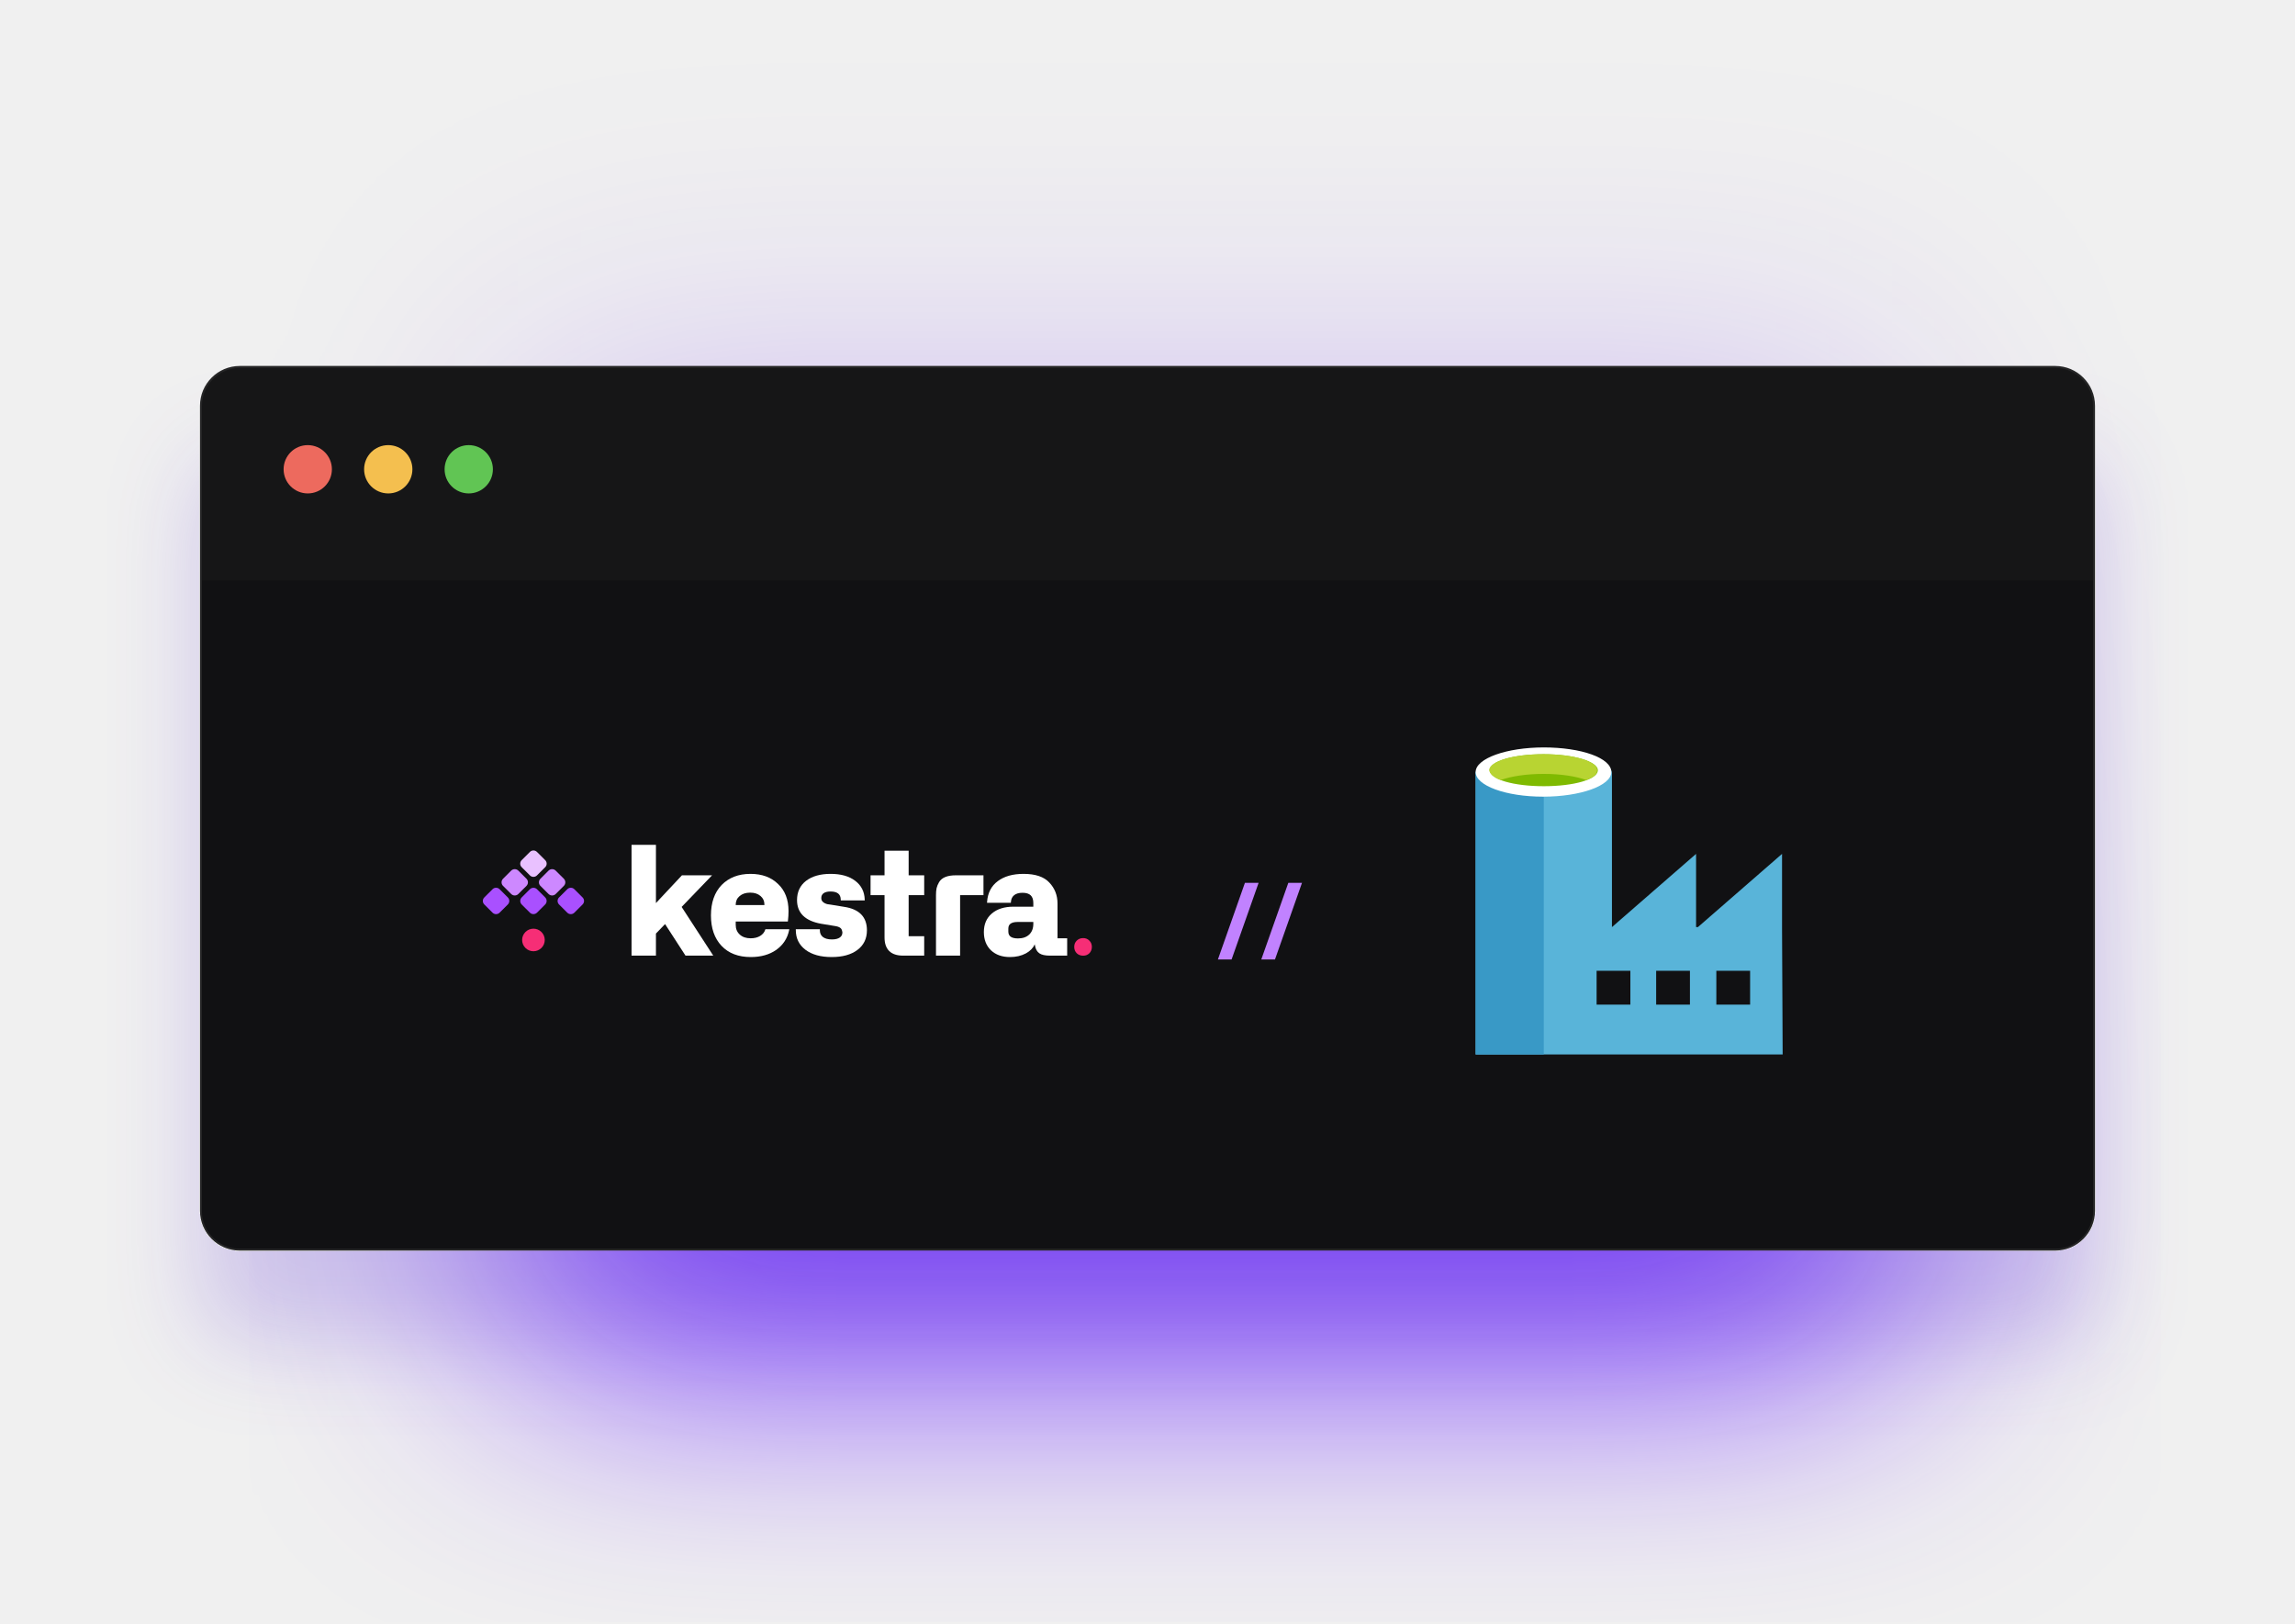
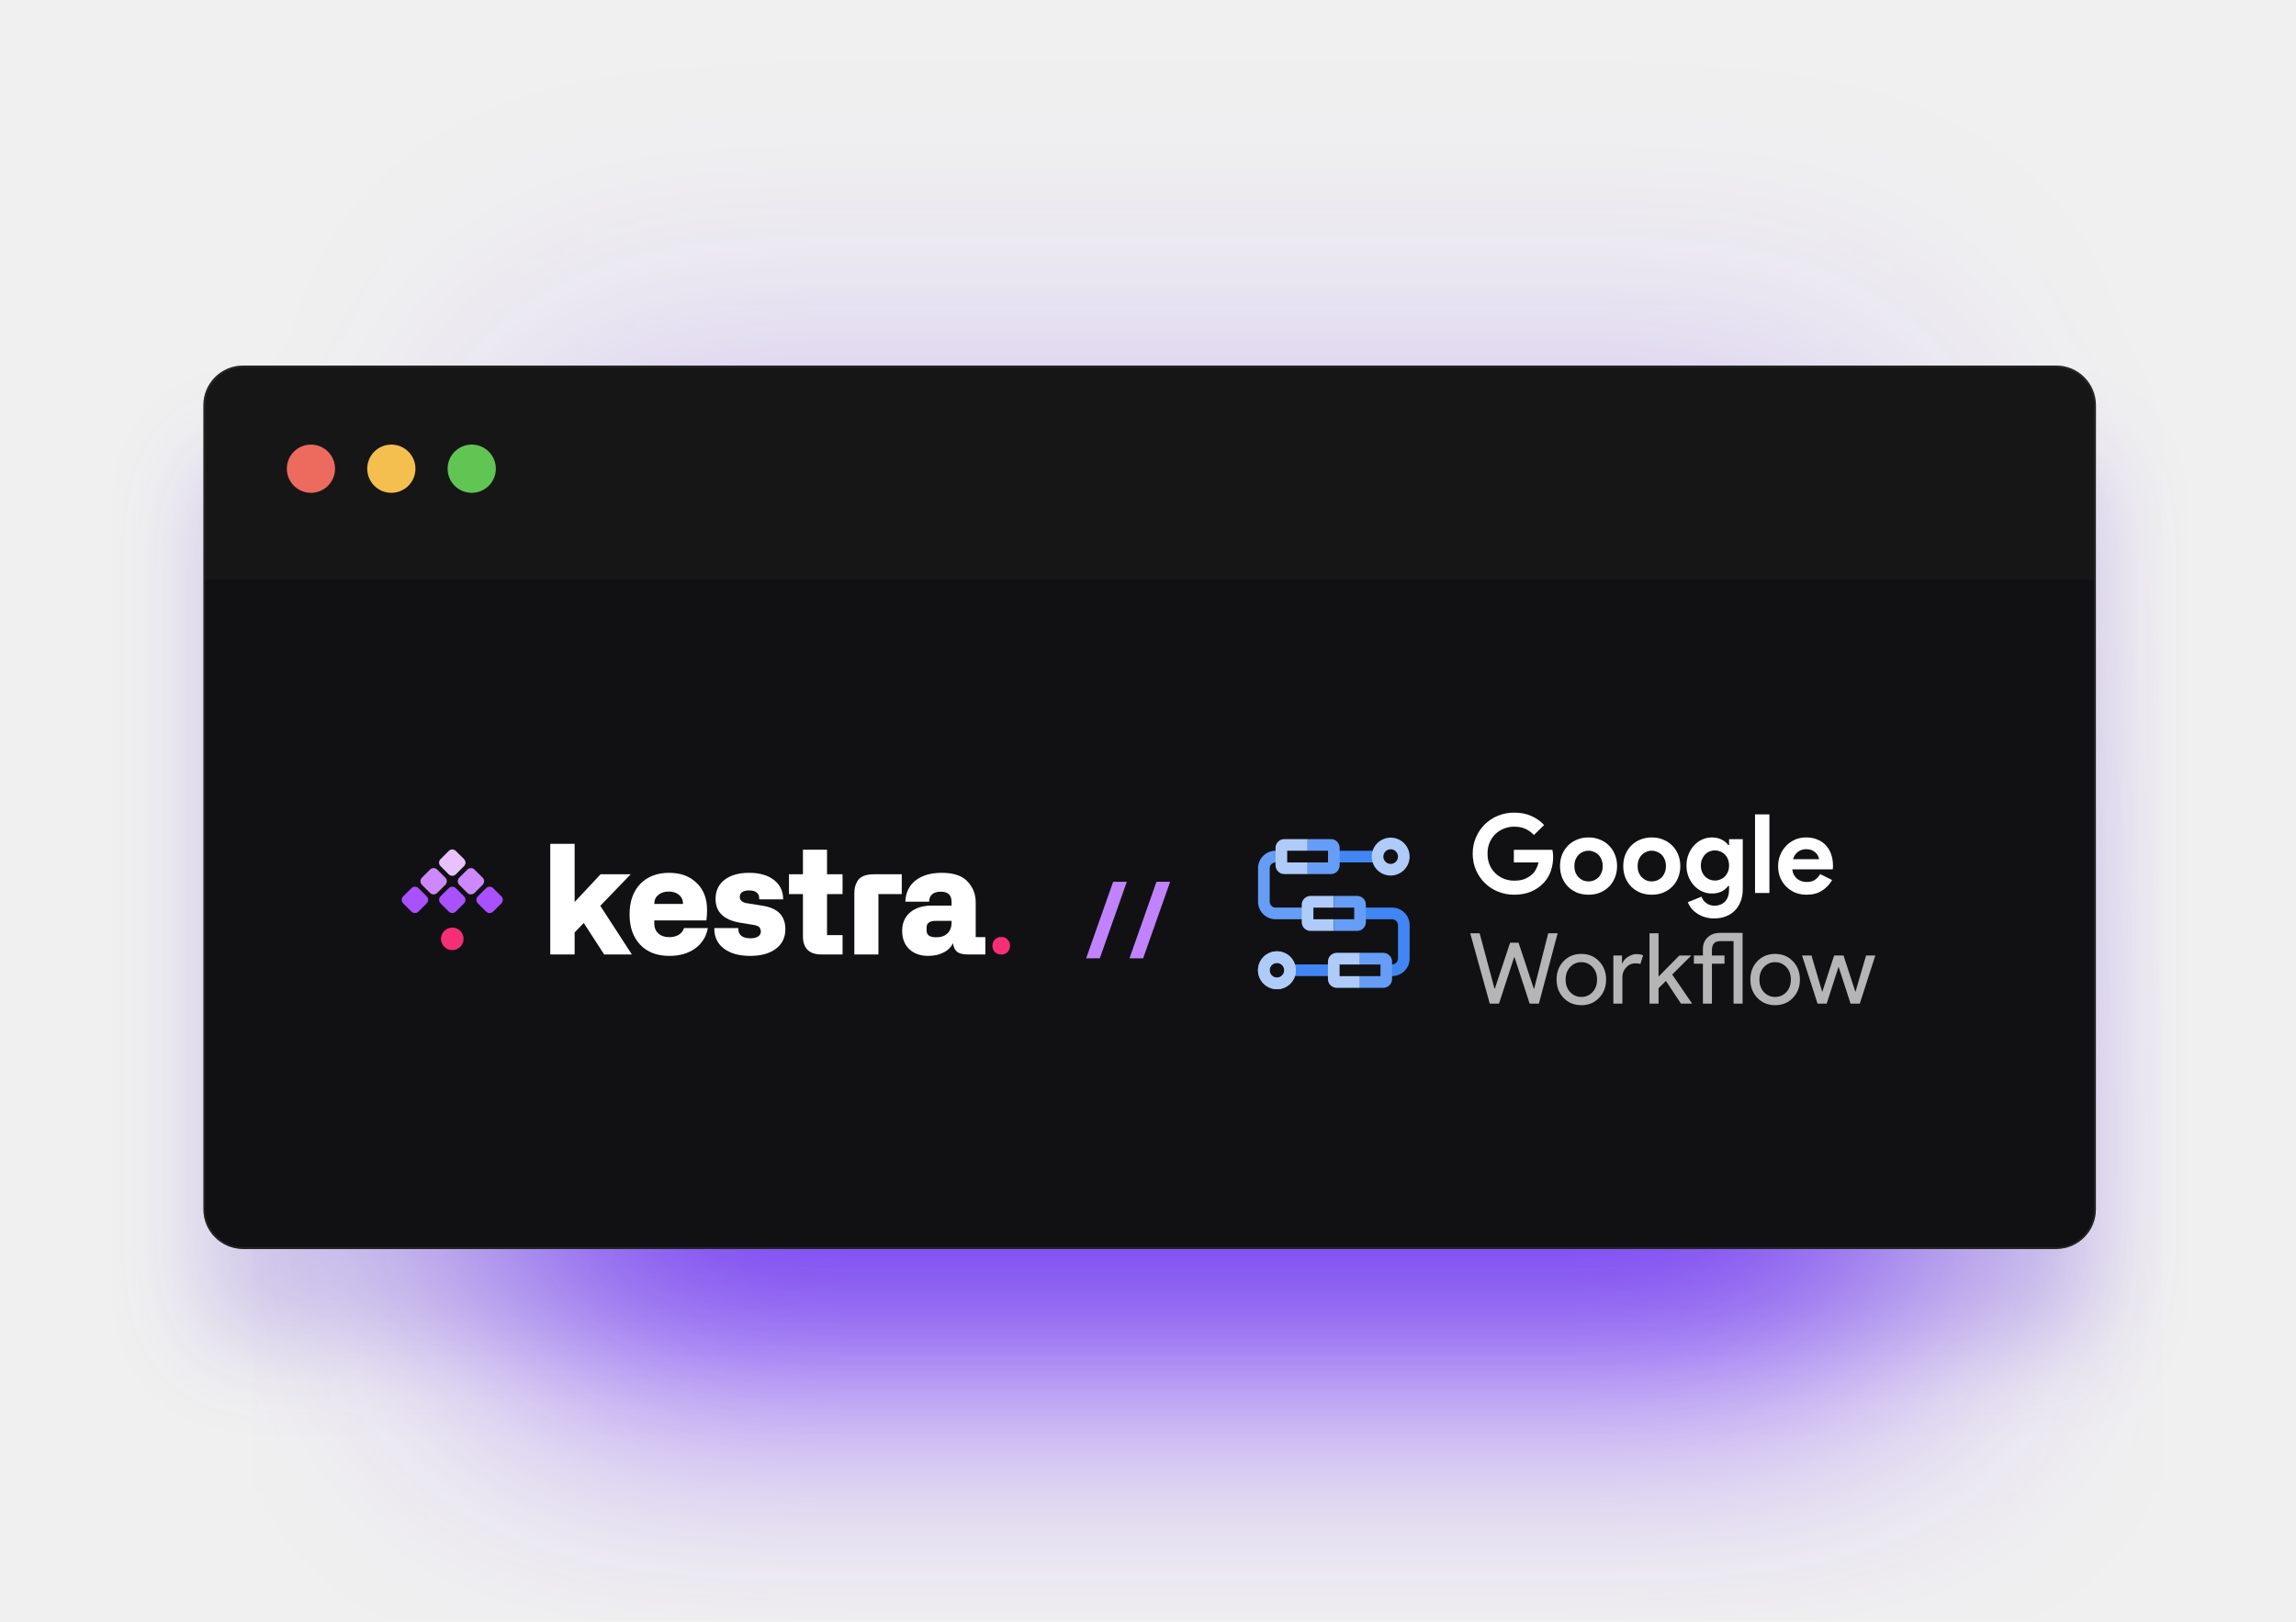
- <svg xmlns="http://www.w3.org/2000/svg" width="598" height="423" viewBox="0 0 598 423" fill="none">
-   <g filter="url(#filter0_f_16013_14372)">
-     <rect width="358.052" height="282.057" transform="matrix(-1 0 0 1 493.043 70.499)" fill="url(#paint0_linear_16013_14372)" />
+ <svg xmlns="http://www.w3.org/2000/svg" width="599" height="423" viewBox="0 0 599 423" fill="none">
+   <g filter="url(#filter0_f_16132_27912)">
+     <rect width="358.052" height="282.057" transform="matrix(-1 0 0 1 493.971 70.499)" fill="url(#paint0_linear_16132_27912)" />
  </g>
-   <g filter="url(#filter1_d_16013_14372)">
-     <rect x="52.37" y="95.613" width="493.261" height="229.981" rx="10.114" fill="#161617" stroke="#252526" stroke-width="0.519" />
-     <path d="M52.629 151.237H545.371V315.48C545.371 320.923 540.959 325.335 535.516 325.335H62.484C57.041 325.335 52.629 320.923 52.629 315.48V151.237Z" fill="#111113" />
-     <g clip-path="url(#clip0_16013_14372)">
-       <path fill-rule="evenodd" clip-rule="evenodd" d="M464.34 241.883V222.484L442.42 241.562H441.94V222.484L420.02 241.562V201.643C420.02 198.276 412.5 194.909 402.58 194.909C392.66 194.909 384.5 198.115 384.5 201.643V274.749H464.5L464.34 241.883ZM402.58 204.849C395.38 204.849 389.62 203.086 389.62 201.162C389.62 199.238 395.38 197.475 402.58 197.475C409.78 197.475 415.54 199.078 415.54 201.162C415.38 203.086 409.62 204.849 402.58 204.849ZM440.34 261.763H431.54V252.945H440.34V261.763ZM424.82 261.763H416.02V252.945H424.82V261.763ZM447.22 261.763V252.945H456.02V261.763H447.22Z" fill="#59B4D9" />
-       <path fill-rule="evenodd" clip-rule="evenodd" d="M384.5 201.163H402.26V274.75H384.5V201.163Z" fill="#3999C6" />
-       <path fill-rule="evenodd" clip-rule="evenodd" d="M419.86 201.163C419.86 204.69 411.86 207.576 402.1 207.576C392.34 207.576 384.5 204.69 384.5 201.163C384.5 197.636 392.5 194.75 402.26 194.75C412.02 194.75 419.86 197.476 419.86 201.163Z" fill="white" />
-       <path fill-rule="evenodd" clip-rule="evenodd" d="M416.34 200.682C416.34 203.087 410.1 204.85 402.26 204.85C394.42 204.85 388.18 203.086 388.18 200.682C388.18 198.278 394.42 196.514 402.26 196.514C410.1 196.514 416.34 198.437 416.34 200.682Z" fill="#7FBA00" />
-       <path fill-rule="evenodd" clip-rule="evenodd" d="M413.3 203.247C415.22 202.606 416.18 201.644 416.18 200.682C416.18 198.277 409.94 196.514 402.1 196.514C394.26 196.514 388.02 198.437 388.02 200.682C388.18 201.644 389.3 202.606 391.06 203.247C393.62 202.285 397.62 201.644 402.26 201.644C406.74 201.644 410.74 202.285 413.3 203.247Z" fill="#B8D432" />
-     </g>
-     <path d="M317.343 250L324.388 230.024H327.953L320.907 250H317.343ZM328.648 250L335.694 230.024H339.258L332.213 250H328.648Z" fill="#C182FF" />
-     <path d="M170.916 220.133H164.559V248.994H170.916V243.245L173.294 240.774L178.617 248.994H185.85L177.61 236.306L185.541 228.068H177.691L170.916 235.303V220.133Z" fill="white" />
-     <path d="M236.763 221.66H230.48V228.068H226.839V233.236H230.48V244.249C230.48 245.789 230.873 246.988 231.7 247.799C232.526 248.609 233.745 248.994 235.312 248.994H240.815V243.938H236.763V233.236H240.815V228.068H236.763V221.66Z" fill="white" />
-     <path fill-rule="evenodd" clip-rule="evenodd" d="M195.553 227.695C192.45 227.695 189.939 228.651 188.045 230.579L188.043 230.581C186.172 232.523 185.25 235.183 185.25 238.531C185.25 241.841 186.16 244.488 188.004 246.442C189.851 248.399 192.403 249.366 195.628 249.366C198.256 249.366 200.472 248.748 202.263 247.498L202.264 247.497L202.266 247.496C204.056 246.208 205.173 244.506 205.609 242.397L205.668 242.112H199.434L199.38 242.275C199.163 242.935 198.724 243.469 198.046 243.878C197.38 244.274 196.566 244.478 195.591 244.478C194.405 244.478 193.47 244.151 192.763 243.515C192.057 242.869 191.701 242.028 191.701 240.971V240.109H205.289L205.313 239.9C205.414 239.046 205.464 238.211 205.464 237.394C205.464 234.402 204.557 232.031 202.721 230.313C200.925 228.561 198.527 227.695 195.553 227.695ZM192.721 233.476C193.402 232.888 194.314 232.584 195.479 232.584C196.605 232.584 197.492 232.882 198.162 233.457L198.164 233.459L198.165 233.46C198.843 234.022 199.181 234.754 199.181 235.681V235.816H191.701V235.755C191.701 234.802 192.041 234.05 192.719 233.477L192.721 233.476Z" fill="white" />
-     <path fill-rule="evenodd" clip-rule="evenodd" d="M216.432 227.695C213.771 227.695 211.635 228.286 210.05 229.495L210.049 229.495C208.467 230.711 207.678 232.398 207.678 234.526C207.678 236.188 208.2 237.55 209.257 238.588C210.309 239.62 211.868 240.311 213.905 240.682L213.907 240.683L217.554 241.28L217.557 241.28C218.169 241.364 218.625 241.529 218.944 241.759L218.946 241.76L218.947 241.761C219.239 241.964 219.439 242.346 219.499 242.975C219.497 243.539 219.272 243.965 218.818 244.278L218.815 244.279C218.361 244.6 217.683 244.776 216.749 244.776C215.723 244.776 214.953 244.553 214.411 244.137C213.893 243.729 213.625 243.145 213.625 242.349V242.112H207.361V242.349C207.361 244.483 208.204 246.199 209.882 247.474L209.883 247.474C211.568 248.745 213.853 249.366 216.712 249.366C219.507 249.366 221.742 248.763 223.39 247.531C225.06 246.291 225.894 244.567 225.894 242.386C225.894 240.669 225.402 239.281 224.394 238.249C223.39 237.222 221.902 236.575 219.961 236.285L219.959 236.285L216.43 235.707L216.427 235.707C215.989 235.646 215.689 235.604 215.526 235.579C215.397 235.546 215.228 235.484 215.015 235.39C214.817 235.302 214.619 235.173 214.423 235.001C214.143 234.753 213.999 234.423 213.999 233.986C213.999 233.433 214.199 233.029 214.592 232.743C214.997 232.448 215.588 232.286 216.394 232.286C217.32 232.286 217.976 232.475 218.403 232.816C218.82 233.149 219.053 233.657 219.07 234.383L219.076 234.614H225.323L225.315 234.37C225.251 232.326 224.422 230.694 222.831 229.494C221.246 228.286 219.104 227.695 216.432 227.695ZM223.248 247.341L223.39 247.531L223.39 247.531L223.248 247.341ZM214.265 244.324L214.41 244.136L214.411 244.137L214.412 244.137L214.265 244.324ZM219.737 242.964L219.5 242.986L219.499 242.975L219.499 242.964H219.737Z" fill="white" />
-     <path fill-rule="evenodd" clip-rule="evenodd" d="M266.704 227.695C263.93 227.695 261.684 228.318 259.988 229.586C258.295 230.85 257.37 232.655 257.204 234.975L257.186 235.229H263.395L263.411 235.009C263.469 234.229 263.751 233.655 264.24 233.256L264.24 233.256C264.744 232.843 265.467 232.621 266.442 232.621C267.423 232.621 268.114 232.855 268.561 233.282C269.006 233.706 269.249 234.36 269.249 235.29V236.245H264.07C261.728 236.245 259.844 236.826 258.445 238.015C257.052 239.196 256.363 240.819 256.363 242.852C256.363 244.817 256.973 246.41 258.209 247.604L258.211 247.606C259.46 248.787 261.123 249.366 263.174 249.366C264.738 249.366 266.123 249.049 267.32 248.407L267.322 248.406C268.412 247.809 269.186 247.024 269.625 246.046L269.681 246.392L269.682 246.395C269.839 247.283 270.212 247.961 270.825 248.392L270.826 248.393L270.828 248.394C271.435 248.807 272.353 248.994 273.538 248.994H278.071V244.478H275.55V235.401C275.55 233.27 274.838 231.448 273.413 229.95C272.005 228.428 269.748 227.695 266.704 227.695ZM262.739 241.958C262.739 241.36 262.94 240.945 263.319 240.668C263.711 240.382 264.329 240.221 265.21 240.221H269.249V240.71C269.249 241.9 268.887 242.821 268.182 243.501C267.477 244.169 266.509 244.515 265.247 244.515C264.354 244.515 263.728 244.349 263.33 244.054C262.944 243.769 262.739 243.34 262.739 242.722V241.958Z" fill="white" />
-     <path d="M249.056 228.068C246.899 228.068 245.398 228.633 244.686 229.863C244.378 230.388 244.162 230.907 244.044 231.418L244.043 231.42L244.043 231.422C243.939 231.916 243.888 232.517 243.888 233.222V248.994H250.171V233.236H256.259V228.068H249.056Z" fill="white" />
-     <path d="M282.234 249.011C281.557 249.011 280.996 248.797 280.551 248.368C280.123 247.921 279.909 247.371 279.909 246.719C279.909 246.067 280.123 245.526 280.551 245.098C280.996 244.651 281.557 244.427 282.234 244.427C282.893 244.427 283.436 244.651 283.864 245.098C284.291 245.526 284.505 246.067 284.505 246.719C284.505 247.371 284.291 247.921 283.864 248.368C283.436 248.797 282.893 249.011 282.234 249.011Z" fill="#F62E76" />
-     <path d="M138.064 231.706C138.579 231.192 139.415 231.192 139.93 231.706L142.048 233.819C142.563 234.333 142.563 235.166 142.048 235.68L139.93 237.793C139.415 238.307 138.579 238.307 138.064 237.793L135.946 235.68C135.431 235.166 135.431 234.333 135.946 233.819L138.064 231.706Z" fill="#A950FF" />
-     <path d="M147.819 231.689C148.325 231.185 149.146 231.185 149.652 231.689L151.803 233.835C152.309 234.34 152.309 235.158 151.803 235.663L149.652 237.809C149.146 238.314 148.325 238.314 147.819 237.809L145.668 235.663C145.162 235.158 145.162 234.34 145.668 233.835C146.174 233.331 147.819 231.689 147.819 231.689Z" fill="#A950FF" />
-     <path d="M138.081 221.976C138.587 221.471 139.407 221.471 139.913 221.976L142.065 224.122C142.571 224.627 142.571 225.445 142.065 225.95L139.913 228.096C139.407 228.6 138.587 228.6 138.081 228.096L135.929 225.95C135.423 225.445 135.423 224.627 135.929 224.122L138.081 221.976Z" fill="#E9C1FF" />
-     <path d="M137.179 228.962C137.694 229.476 137.694 230.309 137.179 230.823L135.061 232.936C134.546 233.45 133.71 233.45 133.195 232.936L131.077 230.823C130.562 230.309 130.562 229.476 131.077 228.962L133.195 226.849C133.71 226.336 134.546 226.336 135.061 226.849L137.179 228.962Z" fill="#CD88FF" />
-     <path d="M132.326 233.835C132.832 234.34 132.832 235.158 132.326 235.663L130.175 237.809C129.669 238.314 128.848 238.314 128.342 237.809L126.191 235.663C125.685 235.158 125.685 234.34 126.191 233.835L128.342 231.689C128.848 231.185 129.669 231.185 130.175 231.689L132.326 233.835Z" fill="#A950FF" />
-     <path d="M146.917 228.962C147.433 229.476 147.433 230.309 146.917 230.823L144.799 232.936C144.284 233.45 143.449 233.45 142.933 232.936L140.815 230.823C140.3 230.309 140.3 229.476 140.815 228.962L142.933 226.849C143.449 226.336 144.284 226.336 144.799 226.849L146.917 228.962Z" fill="#CD88FF" />
-     <path d="M141.081 242.837C142.233 243.985 142.233 245.847 141.081 246.995C139.93 248.143 138.064 248.143 136.913 246.995C135.762 245.847 135.762 243.985 136.913 242.837C138.064 241.689 139.93 241.689 141.081 242.837Z" fill="#F62E76" />
-     <circle cx="80.191" cy="122.272" r="6.292" fill="#ED6A5E" />
-     <circle cx="101.167" cy="122.272" r="6.292" fill="#F4BF4F" />
-     <circle cx="122.14" cy="122.272" r="6.292" fill="#61C554" />
+   <g filter="url(#filter1_d_16132_27912)">
+     <rect x="53.298" y="95.613" width="493.261" height="229.981" rx="10.114" fill="#161617" stroke="#252526" stroke-width="0.519" />
+     <path d="M53.557 151.237H546.299V315.48C546.299 320.923 541.887 325.335 536.444 325.335H63.412C57.969 325.335 53.557 320.923 53.557 315.48V151.237Z" fill="#111113" />
+     <path d="M283.361 250L290.407 230.024H293.971L286.926 250H283.361ZM294.667 250L301.713 230.024H305.277L298.231 250H294.667Z" fill="#C182FF" />
+     <path d="M149.916 220.133H143.559V248.994H149.916V243.245L152.294 240.774L157.617 248.994H164.85L156.61 236.306L164.541 228.068H156.69L149.916 235.303V220.133Z" fill="white" />
+     <path d="M215.763 221.66H209.48V228.068H205.838V233.236H209.48V244.249C209.48 245.789 209.873 246.988 210.699 247.799C211.525 248.609 212.744 248.994 214.311 248.994H219.815V243.938H215.763V233.236H219.815V228.068H215.763V221.66Z" fill="white" />
+     <path fill-rule="evenodd" clip-rule="evenodd" d="M174.553 227.695C171.45 227.695 168.939 228.651 167.044 230.579L167.043 230.581C165.172 232.523 164.25 235.183 164.25 238.531C164.25 241.841 165.16 244.488 167.004 246.442C168.851 248.399 171.403 249.366 174.628 249.366C177.255 249.366 179.472 248.748 181.263 247.498L181.264 247.497L181.266 247.496C183.056 246.208 184.173 244.506 184.609 242.397L184.668 242.112H178.433L178.38 242.275C178.163 242.935 177.724 243.469 177.046 243.878C176.38 244.274 175.565 244.478 174.591 244.478C173.405 244.478 172.47 244.151 171.762 243.515C171.057 242.869 170.701 242.028 170.701 240.971V240.109H184.289L184.313 239.9C184.414 239.046 184.464 238.211 184.464 237.394C184.464 234.402 183.557 232.031 181.72 230.313C179.925 228.561 177.527 227.695 174.553 227.695ZM171.721 233.476C172.402 232.888 173.314 232.584 174.479 232.584C175.605 232.584 176.492 232.882 177.162 233.457L177.164 233.459L177.165 233.46C177.843 234.022 178.181 234.754 178.181 235.681V235.816H170.701V235.755C170.701 234.802 171.041 234.05 171.719 233.477L171.721 233.476Z" fill="white" />
+     <path fill-rule="evenodd" clip-rule="evenodd" d="M195.431 227.695C192.771 227.695 190.635 228.286 189.05 229.495L189.049 229.495C187.467 230.711 186.678 232.398 186.678 234.526C186.678 236.188 187.2 237.55 188.257 238.588C189.308 239.62 190.868 240.311 192.905 240.682L192.907 240.683L196.554 241.28L196.557 241.28C197.169 241.364 197.625 241.529 197.944 241.759L197.945 241.76L197.947 241.761C198.238 241.964 198.439 242.346 198.499 242.975C198.496 243.539 198.272 243.965 197.818 244.278L197.815 244.279C197.361 244.6 196.683 244.776 195.749 244.776C194.723 244.776 193.953 244.553 193.411 244.137C192.893 243.729 192.625 243.145 192.625 242.349V242.112H186.361V242.349C186.361 244.483 187.204 246.199 188.882 247.474L188.883 247.474C190.568 248.745 192.853 249.366 195.712 249.366C198.507 249.366 200.742 248.763 202.39 247.531C204.06 246.291 204.894 244.567 204.894 242.386C204.894 240.669 204.402 239.281 203.394 238.249C202.39 237.222 200.901 236.575 198.96 236.285L198.959 236.285L195.43 235.707L195.427 235.707C194.989 235.646 194.689 235.604 194.526 235.579C194.397 235.546 194.228 235.484 194.015 235.39C193.816 235.302 193.619 235.173 193.423 235.001C193.143 234.753 192.999 234.423 192.999 233.986C192.999 233.433 193.199 233.029 193.592 232.743C193.997 232.448 194.588 232.286 195.394 232.286C196.32 232.286 196.976 232.475 197.402 232.816C197.82 233.149 198.052 233.657 198.07 234.383L198.075 234.614H204.323L204.315 234.37C204.251 232.326 203.422 230.694 201.831 229.494C200.246 228.286 198.104 227.695 195.431 227.695ZM202.248 247.341L202.39 247.531L202.389 247.531L202.248 247.341ZM193.265 244.324L193.41 244.136L193.411 244.137L193.412 244.137L193.265 244.324ZM198.737 242.964L198.5 242.986L198.499 242.975L198.499 242.964H198.737Z" fill="white" />
+     <path fill-rule="evenodd" clip-rule="evenodd" d="M245.703 227.695C242.93 227.695 240.684 228.318 238.988 229.586C237.295 230.85 236.37 232.655 236.204 234.975L236.186 235.229H242.394L242.411 235.009C242.469 234.229 242.751 233.655 243.239 233.256L243.24 233.256C243.744 232.843 244.467 232.621 245.442 232.621C246.423 232.621 247.114 232.855 247.561 233.282C248.006 233.706 248.248 234.36 248.248 235.29V236.245H243.07C240.728 236.245 238.844 236.826 237.445 238.015C236.052 239.196 235.363 240.819 235.363 242.852C235.363 244.817 235.973 246.41 237.209 247.604L237.211 247.606C238.46 248.787 240.123 249.366 242.174 249.366C243.738 249.366 245.122 249.049 246.32 248.407L246.322 248.406C247.412 247.809 248.186 247.024 248.625 246.046L248.681 246.392L248.682 246.395C248.839 247.283 249.212 247.961 249.824 248.392L249.826 248.393L249.827 248.394C250.435 248.807 251.352 248.994 252.538 248.994H257.071V244.478H254.55V235.401C254.55 233.27 253.838 231.448 252.413 229.95C251.005 228.428 248.748 227.695 245.703 227.695ZM241.739 241.958C241.739 241.36 241.94 240.945 242.319 240.668C242.711 240.382 243.329 240.221 244.21 240.221H248.248V240.71C248.248 241.9 247.887 242.821 247.182 243.501C246.477 244.169 245.508 244.515 244.247 244.515C243.354 244.515 242.728 244.349 242.329 244.054C241.944 243.769 241.739 243.34 241.739 242.722V241.958Z" fill="white" />
+     <path d="M228.056 228.068C225.899 228.068 224.398 228.633 223.686 229.863C223.377 230.388 223.162 230.907 223.044 231.418L223.043 231.42L223.043 231.422C222.939 231.916 222.888 232.517 222.888 233.222V248.994H229.171V233.236H235.259V228.068H228.056Z" fill="white" />
+     <path d="M261.234 249.011C260.557 249.011 259.996 248.797 259.551 248.368C259.123 247.921 258.909 247.371 258.909 246.719C258.909 246.067 259.123 245.526 259.551 245.098C259.996 244.651 260.557 244.427 261.234 244.427C261.893 244.427 262.436 244.651 262.864 245.098C263.291 245.526 263.505 246.067 263.505 246.719C263.505 247.371 263.291 247.921 262.864 248.368C262.436 248.797 261.893 249.011 261.234 249.011Z" fill="#F62E76" />
+     <path d="M117.064 231.706C117.579 231.192 118.414 231.192 118.93 231.706L121.048 233.819C121.563 234.333 121.563 235.166 121.048 235.68L118.93 237.793C118.414 238.307 117.579 238.307 117.064 237.793L114.946 235.68C114.43 235.166 114.43 234.333 114.946 233.819L117.064 231.706Z" fill="#A950FF" />
+     <path d="M126.819 231.689C127.325 231.185 128.146 231.185 128.652 231.689L130.803 233.835C131.309 234.34 131.309 235.158 130.803 235.663L128.652 237.809C128.146 238.314 127.325 238.314 126.819 237.809L124.668 235.663C124.162 235.158 124.162 234.34 124.668 233.835C125.174 233.331 126.819 231.689 126.819 231.689Z" fill="#A950FF" />
+     <path d="M117.08 221.976C117.587 221.471 118.407 221.471 118.913 221.976L121.064 224.122C121.571 224.627 121.571 225.445 121.064 225.95L118.913 228.096C118.407 228.6 117.587 228.6 117.08 228.096L114.929 225.95C114.423 225.445 114.423 224.627 114.929 224.122L117.08 221.976Z" fill="#E9C1FF" />
+     <path d="M116.179 228.962C116.694 229.476 116.694 230.309 116.179 230.823L114.061 232.936C113.546 233.45 112.71 233.45 112.195 232.936L110.077 230.823C109.562 230.309 109.562 229.476 110.077 228.962L112.195 226.849C112.71 226.336 113.546 226.336 114.061 226.849L116.179 228.962Z" fill="#CD88FF" />
+     <path d="M111.326 233.835C111.832 234.34 111.832 235.158 111.326 235.663L109.175 237.809C108.669 238.314 107.848 238.314 107.342 237.809L105.191 235.663C104.685 235.158 104.685 234.34 105.191 233.835L107.342 231.689C107.848 231.185 108.669 231.185 109.175 231.689L111.326 233.835Z" fill="#A950FF" />
+     <path d="M125.917 228.962C126.433 229.476 126.433 230.309 125.917 230.823L123.799 232.936C123.284 233.45 122.449 233.45 121.933 232.936L119.815 230.823C119.3 230.309 119.3 229.476 119.815 228.962L121.933 226.849C122.449 226.336 123.284 226.336 123.799 226.849L125.917 228.962Z" fill="#CD88FF" />
+     <path d="M120.081 242.837C121.232 243.985 121.232 245.847 120.081 246.995C118.93 248.143 117.064 248.143 115.913 246.995C114.761 245.847 114.761 243.985 115.913 242.837C117.064 241.689 118.93 241.689 120.081 242.837Z" fill="#F62E76" />
+     <path d="M363.196 254.632H361.776V251.59H363.196C363.598 251.585 363.981 251.423 364.266 251.139C364.55 250.855 364.712 250.471 364.717 250.069V241.328C364.712 240.926 364.55 240.542 364.266 240.258C363.981 239.974 363.598 239.812 363.196 239.807H355.874V236.764H363.196C364.406 236.764 365.567 237.245 366.423 238.101C367.278 238.957 367.759 240.117 367.759 241.328V250.069C367.759 251.279 367.278 252.44 366.423 253.296C365.567 254.152 364.406 254.632 363.196 254.632Z" fill="#4285F4" />
+     <path d="M347.072 254.633H337.134V251.59H347.072V254.633Z" fill="#4285F4" />
+     <path fill-rule="evenodd" clip-rule="evenodd" d="M340.116 239.807H332.774C331.563 239.807 330.403 239.326 329.547 238.47C328.691 237.614 328.21 236.454 328.21 235.243V226.502C328.21 225.292 328.691 224.131 329.547 223.275C330.403 222.419 331.563 221.939 332.774 221.939H334.802V224.981H332.774C332.37 224.981 331.983 225.141 331.698 225.426C331.413 225.712 331.253 226.099 331.253 226.502V235.243C331.258 235.645 331.42 236.029 331.704 236.313C331.988 236.597 332.372 236.759 332.774 236.764H340.116V239.807Z" fill="#669DF6" />
+     <path d="M358.734 224.981H347.62V221.939H358.734V224.981Z" fill="#4285F4" />
+     <path d="M341.15 221.939V218.897H335.066C334.461 218.897 333.882 219.135 333.452 219.561C333.023 219.986 332.779 220.564 332.774 221.168V225.732C332.774 226.339 333.015 226.922 333.445 227.352C333.875 227.782 334.458 228.023 335.066 228.023H341.15V224.981H335.816V221.939H341.15Z" fill="#AECBFA" />
+     <path fill-rule="evenodd" clip-rule="evenodd" d="M349.506 221.168V225.732C349.506 226.336 349.267 226.916 348.842 227.345C348.416 227.774 347.839 228.018 347.234 228.023H341.15V224.981H346.464V221.939H341.15V218.897H347.234C347.837 218.897 348.415 219.136 348.841 219.562C349.267 219.988 349.506 220.566 349.506 221.168Z" fill="#669DF6" />
+     <path d="M362.811 228.409C361.832 228.409 360.875 228.118 360.061 227.575C359.248 227.031 358.613 226.258 358.239 225.354C357.864 224.449 357.766 223.454 357.957 222.494C358.148 221.535 358.619 220.653 359.311 219.961C360.004 219.269 360.885 218.797 361.845 218.606C362.805 218.415 363.8 218.513 364.704 218.888C365.609 219.262 366.382 219.897 366.925 220.711C367.469 221.524 367.759 222.481 367.759 223.46C367.754 224.771 367.231 226.026 366.304 226.953C365.377 227.88 364.122 228.403 362.811 228.409ZM362.811 221.553C362.434 221.553 362.065 221.665 361.752 221.875C361.438 222.084 361.194 222.382 361.049 222.73C360.905 223.079 360.867 223.462 360.941 223.832C361.014 224.202 361.196 224.541 361.463 224.808C361.729 225.075 362.069 225.256 362.439 225.33C362.809 225.403 363.192 225.366 363.54 225.221C363.889 225.077 364.186 224.833 364.396 224.519C364.605 224.206 364.717 223.837 364.717 223.46C364.717 222.954 364.516 222.469 364.159 222.112C363.801 221.754 363.316 221.553 362.811 221.553Z" fill="#AECBFA" />
+     <path d="M333.159 258.06C332.18 258.064 331.221 257.777 330.404 257.236C329.588 256.695 328.95 255.923 328.573 255.019C328.195 254.115 328.094 253.12 328.283 252.159C328.471 251.197 328.941 250.314 329.632 249.619C330.324 248.925 331.205 248.452 332.166 248.259C333.126 248.067 334.122 248.164 335.028 248.538C335.933 248.912 336.707 249.546 337.252 250.36C337.797 251.174 338.087 252.132 338.087 253.111C338.088 254.42 337.569 255.676 336.645 256.604C335.722 257.531 334.468 258.055 333.159 258.06ZM333.159 251.205C332.781 251.201 332.411 251.309 332.094 251.516C331.778 251.723 331.531 252.02 331.383 252.368C331.236 252.716 331.195 253.1 331.267 253.471C331.338 253.842 331.518 254.184 331.784 254.452C332.049 254.721 332.389 254.904 332.759 254.98C333.13 255.055 333.514 255.018 333.864 254.875C334.213 254.731 334.512 254.487 334.723 254.173C334.933 253.859 335.045 253.489 335.045 253.111C335.045 252.609 334.847 252.127 334.494 251.771C334.141 251.414 333.661 251.21 333.159 251.205Z" fill="#9AA0A6" />
+     <path d="M333.159 258.06C332.18 258.064 331.221 257.777 330.404 257.236C329.588 256.695 328.95 255.923 328.573 255.019C328.195 254.115 328.094 253.12 328.283 252.159C328.471 251.197 328.941 250.314 329.632 249.619C330.324 248.925 331.205 248.452 332.166 248.259C333.126 248.067 334.122 248.164 335.028 248.538C335.933 248.912 336.707 249.546 337.252 250.36C337.797 251.174 338.087 252.132 338.087 253.111C338.088 254.42 337.569 255.676 336.645 256.604C335.722 257.531 334.468 258.055 333.159 258.06ZM333.159 251.205C332.781 251.201 332.411 251.309 332.094 251.516C331.778 251.723 331.531 252.02 331.383 252.368C331.236 252.716 331.195 253.1 331.267 253.471C331.338 253.842 331.518 254.184 331.784 254.452C332.049 254.721 332.389 254.904 332.759 254.98C333.13 255.055 333.514 255.018 333.864 254.875C334.213 254.731 334.512 254.487 334.723 254.173C334.933 253.859 335.045 253.489 335.045 253.111C335.045 252.609 334.847 252.127 334.494 251.771C334.141 251.414 333.661 251.21 333.159 251.205Z" fill="#AECBFA" />
+     <path d="M354.799 251.611V248.568H348.715C348.111 248.574 347.533 248.818 347.107 249.247C346.682 249.676 346.443 250.256 346.443 250.86V255.423C346.443 256.026 346.683 256.604 347.109 257.03C347.535 257.456 348.112 257.695 348.715 257.695H354.799V254.653H349.486V251.611H354.799Z" fill="#AECBFA" />
+     <path fill-rule="evenodd" clip-rule="evenodd" d="M363.176 250.86V255.423C363.171 256.028 362.927 256.605 362.498 257.031C362.068 257.456 361.489 257.695 360.884 257.695H354.8V254.653H360.154V251.611H354.8V248.568H360.884C361.49 248.574 362.07 248.817 362.499 249.245C362.928 249.674 363.171 250.254 363.176 250.86Z" fill="#669DF6" />
+     <path d="M347.985 236.765V233.722H341.901C341.296 233.722 340.716 233.961 340.287 234.386C339.858 234.812 339.614 235.39 339.609 235.994V240.557C339.609 241.165 339.85 241.748 340.28 242.178C340.71 242.608 341.293 242.849 341.901 242.849H347.985V239.807H342.651V236.765H347.985Z" fill="#AECBFA" />
+     <path fill-rule="evenodd" clip-rule="evenodd" d="M356.341 235.994V240.557C356.341 241.162 356.102 241.741 355.677 242.171C355.251 242.6 354.674 242.844 354.069 242.849H347.985V239.807H353.299V236.765H347.985V233.722H354.069C354.672 233.722 355.249 233.962 355.675 234.388C356.101 234.814 356.341 235.391 356.341 235.994Z" fill="#669DF6" />
+     <path d="M394.947 221.696H404.996C405.053 221.925 405.101 222.202 405.139 222.527C405.177 222.851 405.196 223.176 405.196 223.5C405.196 224.817 404.996 226.058 404.595 227.222C404.194 228.386 403.565 229.427 402.706 230.343C401.789 231.316 400.692 232.07 399.413 232.604C398.134 233.139 396.674 233.406 395.033 233.406C393.544 233.406 392.141 233.139 390.824 232.604C389.507 232.07 388.362 231.326 387.389 230.371C386.415 229.417 385.642 228.291 385.07 226.993C384.497 225.676 384.211 224.244 384.211 222.698C384.211 221.152 384.497 219.73 385.07 218.433C385.642 217.116 386.415 215.98 387.389 215.026C388.362 214.071 389.507 213.327 390.824 212.792C392.141 212.258 393.544 211.991 395.033 211.991C396.693 211.991 398.173 212.277 399.47 212.85C400.787 213.422 401.914 214.214 402.849 215.226L400.186 217.831C399.518 217.125 398.774 216.591 397.953 216.228C397.132 215.846 396.149 215.655 395.004 215.655C394.069 215.655 393.181 215.827 392.342 216.171C391.502 216.495 390.767 216.963 390.137 217.574C389.507 218.184 389.001 218.929 388.62 219.807C388.257 220.666 388.076 221.63 388.076 222.698C388.076 223.767 388.257 224.741 388.62 225.619C389.001 226.478 389.507 227.212 390.137 227.823C390.786 228.434 391.53 228.911 392.37 229.255C393.21 229.579 394.107 229.741 395.061 229.741C396.149 229.741 397.066 229.589 397.81 229.283C398.573 228.959 399.222 228.549 399.757 228.052C400.139 227.709 400.463 227.279 400.73 226.764C401.016 226.229 401.236 225.638 401.389 224.989H394.947V221.696ZM414.435 218.461C415.523 218.461 416.515 218.652 417.413 219.034C418.329 219.396 419.111 219.912 419.76 220.58C420.428 221.229 420.944 222.011 421.306 222.927C421.688 223.844 421.879 224.846 421.879 225.934C421.879 227.022 421.688 228.024 421.306 228.94C420.944 229.856 420.428 230.648 419.76 231.316C419.111 231.965 418.329 232.48 417.413 232.862C416.515 233.225 415.523 233.406 414.435 233.406C413.347 233.406 412.345 233.225 411.429 232.862C410.532 232.48 409.749 231.965 409.081 231.316C408.432 230.648 407.917 229.856 407.535 228.94C407.173 228.024 406.991 227.022 406.991 225.934C406.991 224.846 407.173 223.844 407.535 222.927C407.917 222.011 408.432 221.229 409.081 220.58C409.749 219.912 410.532 219.396 411.429 219.034C412.345 218.652 413.347 218.461 414.435 218.461ZM414.435 229.942C414.912 229.942 415.37 229.856 415.809 229.684C416.267 229.493 416.668 229.226 417.012 228.883C417.355 228.539 417.622 228.119 417.813 227.623C418.023 227.127 418.128 226.564 418.128 225.934C418.128 225.304 418.023 224.741 417.813 224.244C417.622 223.748 417.355 223.328 417.012 222.985C416.668 222.641 416.267 222.384 415.809 222.212C415.37 222.021 414.912 221.925 414.435 221.925C413.939 221.925 413.471 222.021 413.032 222.212C412.593 222.384 412.202 222.641 411.858 222.985C411.515 223.328 411.238 223.748 411.028 224.244C410.837 224.741 410.742 225.304 410.742 225.934C410.742 226.564 410.837 227.127 411.028 227.623C411.238 228.119 411.515 228.539 411.858 228.883C412.202 229.226 412.593 229.493 413.032 229.684C413.471 229.856 413.939 229.942 414.435 229.942ZM430.931 218.461C432.019 218.461 433.011 218.652 433.908 219.034C434.824 219.396 435.607 219.912 436.256 220.58C436.924 221.229 437.439 222.011 437.802 222.927C438.184 223.844 438.375 224.846 438.375 225.934C438.375 227.022 438.184 228.024 437.802 228.94C437.439 229.856 436.924 230.648 436.256 231.316C435.607 231.965 434.824 232.48 433.908 232.862C433.011 233.225 432.019 233.406 430.931 233.406C429.843 233.406 428.841 233.225 427.925 232.862C427.028 232.48 426.245 231.965 425.577 231.316C424.928 230.648 424.413 229.856 424.031 228.94C423.668 228.024 423.487 227.022 423.487 225.934C423.487 224.846 423.668 223.844 424.031 222.927C424.413 222.011 424.928 221.229 425.577 220.58C426.245 219.912 427.028 219.396 427.925 219.034C428.841 218.652 429.843 218.461 430.931 218.461ZM430.931 229.942C431.408 229.942 431.866 229.856 432.305 229.684C432.763 229.493 433.164 229.226 433.508 228.883C433.851 228.539 434.118 228.119 434.309 227.623C434.519 227.127 434.624 226.564 434.624 225.934C434.624 225.304 434.519 224.741 434.309 224.244C434.118 223.748 433.851 223.328 433.508 222.985C433.164 222.641 432.763 222.384 432.305 222.212C431.866 222.021 431.408 221.925 430.931 221.925C430.435 221.925 429.967 222.021 429.528 222.212C429.089 222.384 428.698 222.641 428.354 222.985C428.011 223.328 427.734 223.748 427.524 224.244C427.333 224.741 427.238 225.304 427.238 225.934C427.238 226.564 427.333 227.127 427.524 227.623C427.734 228.119 428.011 228.539 428.354 228.883C428.698 229.226 429.089 229.493 429.528 229.684C429.967 229.856 430.435 229.942 430.931 229.942ZM447.255 239.59C446.262 239.59 445.375 239.457 444.592 239.189C443.829 238.941 443.161 238.607 442.588 238.187C442.016 237.786 441.538 237.338 441.157 236.842C440.775 236.345 440.498 235.849 440.326 235.353L443.905 233.921C444.172 234.666 444.611 235.238 445.222 235.639C445.833 236.059 446.51 236.269 447.255 236.269C448.438 236.269 449.373 235.897 450.061 235.153C450.748 234.427 451.091 233.406 451.091 232.089V231.116H450.862C450.423 231.726 449.841 232.213 449.116 232.576C448.41 232.919 447.57 233.091 446.596 233.091C445.757 233.091 444.936 232.919 444.134 232.576C443.352 232.232 442.655 231.746 442.044 231.116C441.433 230.467 440.937 229.694 440.555 228.797C440.174 227.9 439.983 226.898 439.983 225.79C439.983 224.683 440.174 223.681 440.555 222.784C440.937 221.868 441.433 221.095 442.044 220.465C442.655 219.816 443.352 219.32 444.134 218.977C444.936 218.633 445.757 218.461 446.596 218.461C447.57 218.461 448.41 218.643 449.116 219.005C449.841 219.349 450.423 219.826 450.862 220.437H451.091V218.919H454.67V231.946C454.67 233.129 454.489 234.189 454.126 235.124C453.763 236.078 453.258 236.88 452.609 237.529C451.96 238.197 451.177 238.703 450.261 239.046C449.364 239.409 448.362 239.59 447.255 239.59ZM447.398 229.713C447.856 229.713 448.305 229.627 448.744 229.455C449.202 229.283 449.602 229.035 449.946 228.711C450.29 228.367 450.566 227.957 450.776 227.48C450.986 226.983 451.091 226.42 451.091 225.79C451.091 225.161 450.986 224.598 450.776 224.101C450.566 223.605 450.29 223.195 449.946 222.87C449.602 222.527 449.202 222.269 448.744 222.097C448.305 221.925 447.856 221.84 447.398 221.84C446.94 221.84 446.491 221.925 446.052 222.097C445.613 222.269 445.222 222.527 444.879 222.87C444.535 223.214 444.258 223.634 444.048 224.13C443.838 224.607 443.733 225.161 443.733 225.79C443.733 226.42 443.838 226.983 444.048 227.48C444.258 227.957 444.535 228.367 444.879 228.711C445.222 229.035 445.613 229.283 446.052 229.455C446.491 229.627 446.94 229.713 447.398 229.713ZM457.867 232.948V212.449H461.618V232.948H457.867ZM477.974 229.57C477.325 230.715 476.447 231.641 475.34 232.347C474.252 233.053 472.916 233.406 471.332 233.406C470.263 233.406 469.27 233.225 468.354 232.862C467.457 232.48 466.674 231.955 466.006 231.287C465.338 230.619 464.813 229.837 464.432 228.94C464.069 228.024 463.888 227.022 463.888 225.934C463.888 224.922 464.069 223.968 464.432 223.071C464.794 222.154 465.3 221.362 465.949 220.694C466.598 220.007 467.362 219.463 468.239 219.062C469.137 218.662 470.12 218.461 471.188 218.461C472.315 218.461 473.317 218.652 474.195 219.034C475.073 219.396 475.807 219.912 476.399 220.58C476.991 221.229 477.439 222.002 477.745 222.899C478.05 223.796 478.203 224.769 478.203 225.819C478.203 225.953 478.203 226.067 478.203 226.163C478.184 226.277 478.174 226.382 478.174 226.478C478.155 226.573 478.145 226.678 478.145 226.793H467.581C467.657 227.365 467.81 227.861 468.039 228.281C468.287 228.682 468.583 229.026 468.927 229.312C469.289 229.579 469.681 229.78 470.1 229.913C470.52 230.028 470.95 230.085 471.389 230.085C472.248 230.085 472.954 229.894 473.507 229.512C474.08 229.112 474.529 228.615 474.853 228.024L477.974 229.57ZM474.567 224.13C474.548 223.882 474.462 223.605 474.309 223.3C474.175 222.994 473.965 222.708 473.679 222.441C473.412 222.174 473.068 221.954 472.649 221.782C472.248 221.611 471.761 221.525 471.188 221.525C470.387 221.525 469.681 221.754 469.07 222.212C468.459 222.67 468.03 223.309 467.781 224.13H474.567Z" fill="white" />
+     <path d="M403.912 243.464H406.372L401.477 261.815H399.068L395.121 249.718H395.018L391.071 261.815H388.662L383.561 243.464H386.022L389.892 257.894H389.995L393.967 245.925H396.171L400.144 257.894H400.247L403.912 243.464ZM406.095 255.536C406.095 253.605 406.702 252.007 407.915 250.743C409.145 249.479 410.691 248.846 412.554 248.846C414.416 248.846 415.954 249.479 417.167 250.743C418.397 252.007 419.013 253.605 419.013 255.536C419.013 257.484 418.397 259.081 417.167 260.329C415.954 261.593 414.416 262.225 412.554 262.225C410.691 262.225 409.145 261.593 407.915 260.329C406.702 259.064 406.095 257.467 406.095 255.536ZM408.453 255.536C408.453 256.886 408.846 257.979 409.632 258.816C410.418 259.654 411.392 260.072 412.554 260.072C413.716 260.072 414.69 259.654 415.476 258.816C416.262 257.979 416.655 256.886 416.655 255.536C416.655 254.203 416.262 253.118 415.476 252.281C414.673 251.426 413.699 250.999 412.554 250.999C411.409 250.999 410.435 251.426 409.632 252.281C408.846 253.118 408.453 254.203 408.453 255.536ZM423.262 261.815H420.904V249.256H423.16V251.307H423.262C423.501 250.641 423.988 250.077 424.723 249.615C425.475 249.137 426.21 248.898 426.927 248.898C427.611 248.898 428.192 249 428.67 249.205L427.952 251.486C427.662 251.367 427.201 251.307 426.568 251.307C425.68 251.307 424.902 251.666 424.236 252.383C423.587 253.101 423.262 253.938 423.262 254.895V261.815ZM441.387 261.815H438.542L434.62 255.895L432.698 257.791V261.815H430.34V243.464H432.698V254.767L438.132 249.256H441.156V249.359L436.261 254.229L441.387 261.713V261.815ZM454.622 243.362V261.815H452.264V245.515H448.727C447.326 245.515 446.625 246.3 446.625 247.872V249.256H449.906V251.409H446.625V261.815H444.268V251.409H441.91V249.256H444.268V247.591C444.268 246.326 444.678 245.309 445.498 244.541C446.318 243.755 447.394 243.362 448.727 243.362H454.622ZM456.654 255.536C456.654 253.605 457.261 252.007 458.474 250.743C459.704 249.479 461.251 248.846 463.113 248.846C464.975 248.846 466.513 249.479 467.726 250.743C468.957 252.007 469.572 253.605 469.572 255.536C469.572 257.484 468.957 259.081 467.726 260.329C466.513 261.593 464.975 262.225 463.113 262.225C461.251 262.225 459.704 261.593 458.474 260.329C457.261 259.064 456.654 257.467 456.654 255.536ZM459.012 255.536C459.012 256.886 459.405 257.979 460.191 258.816C460.977 259.654 461.951 260.072 463.113 260.072C464.275 260.072 465.249 259.654 466.035 258.816C466.821 257.979 467.214 256.886 467.214 255.536C467.214 254.203 466.821 253.118 466.035 252.281C465.232 251.426 464.258 250.999 463.113 250.999C461.968 250.999 460.994 251.426 460.191 252.281C459.405 253.118 459.012 254.203 459.012 255.536ZM489.251 249.256L485.201 261.815H482.792L479.665 252.178L476.564 261.815H474.18L470.131 249.256H472.591L475.385 258.74H475.41L478.512 249.256H480.946L484.048 258.74H484.073L486.841 249.256H489.251Z" fill="#B5B5B5" />
+     <circle cx="81.119" cy="122.272" r="6.292" fill="#ED6A5E" />
+     <circle cx="102.096" cy="122.272" r="6.292" fill="#F4BF4F" />
+     <circle cx="123.068" cy="122.272" r="6.292" fill="#61C554" />
  </g>
  <defs>
-     <filter id="filter0_f_16013_14372" x="64.991" y="0.499" width="498.052" height="422.057" filterUnits="userSpaceOnUse" color-interpolation-filters="sRGB">
+     <filter id="filter0_f_16132_27912" x="65.919" y="0.499" width="498.052" height="422.057" filterUnits="userSpaceOnUse" color-interpolation-filters="sRGB">
      <feFlood flood-opacity="0" result="BackgroundImageFix" />
      <feBlend mode="normal" in="SourceGraphic" in2="BackgroundImageFix" result="shape" />
-       <feGaussianBlur stdDeviation="35" result="effect1_foregroundBlur_16013_14372" />
+       <feGaussianBlur stdDeviation="35" result="effect1_foregroundBlur_16132_27912" />
    </filter>
-     <filter id="filter1_d_16013_14372" x="28.11" y="95.354" width="541.779" height="278.5" filterUnits="userSpaceOnUse" color-interpolation-filters="sRGB">
+     <filter id="filter1_d_16132_27912" x="29.039" y="95.354" width="541.779" height="278.5" filterUnits="userSpaceOnUse" color-interpolation-filters="sRGB">
      <feFlood flood-opacity="0" result="BackgroundImageFix" />
      <feColorMatrix in="SourceAlpha" type="matrix" values="0 0 0 0 0 0 0 0 0 0 0 0 0 0 0 0 0 0 127 0" result="hardAlpha" />
      <feOffset dy="24" />
      <feGaussianBlur stdDeviation="12" />
      <feComposite in2="hardAlpha" operator="out" />
      <feColorMatrix type="matrix" values="0 0 0 0 0.353 0 0 0 0 0.184 0 0 0 0 0.835 0 0 0 0.22 0" />
-       <feBlend mode="normal" in2="BackgroundImageFix" result="effect1_dropShadow_16013_14372" />
-       <feBlend mode="normal" in="SourceGraphic" in2="effect1_dropShadow_16013_14372" result="shape" />
+       <feBlend mode="normal" in2="BackgroundImageFix" result="effect1_dropShadow_16132_27912" />
+       <feBlend mode="normal" in="SourceGraphic" in2="effect1_dropShadow_16132_27912" result="shape" />
    </filter>
-     <linearGradient id="paint0_linear_16013_14372" x1="179.026" y1="0" x2="179.026" y2="282.057" gradientUnits="userSpaceOnUse">
+     <linearGradient id="paint0_linear_16132_27912" x1="179.026" y1="0" x2="179.026" y2="282.057" gradientUnits="userSpaceOnUse">
      <stop stop-color="#6218FF" stop-opacity="0" />
      <stop offset="1" stop-color="#6117FF" />
    </linearGradient>
-     <clipPath id="clip0_16013_14372">
-       <rect width="81" height="81" fill="white" transform="translate(384 194.25)" />
-     </clipPath>
  </defs>
</svg>
